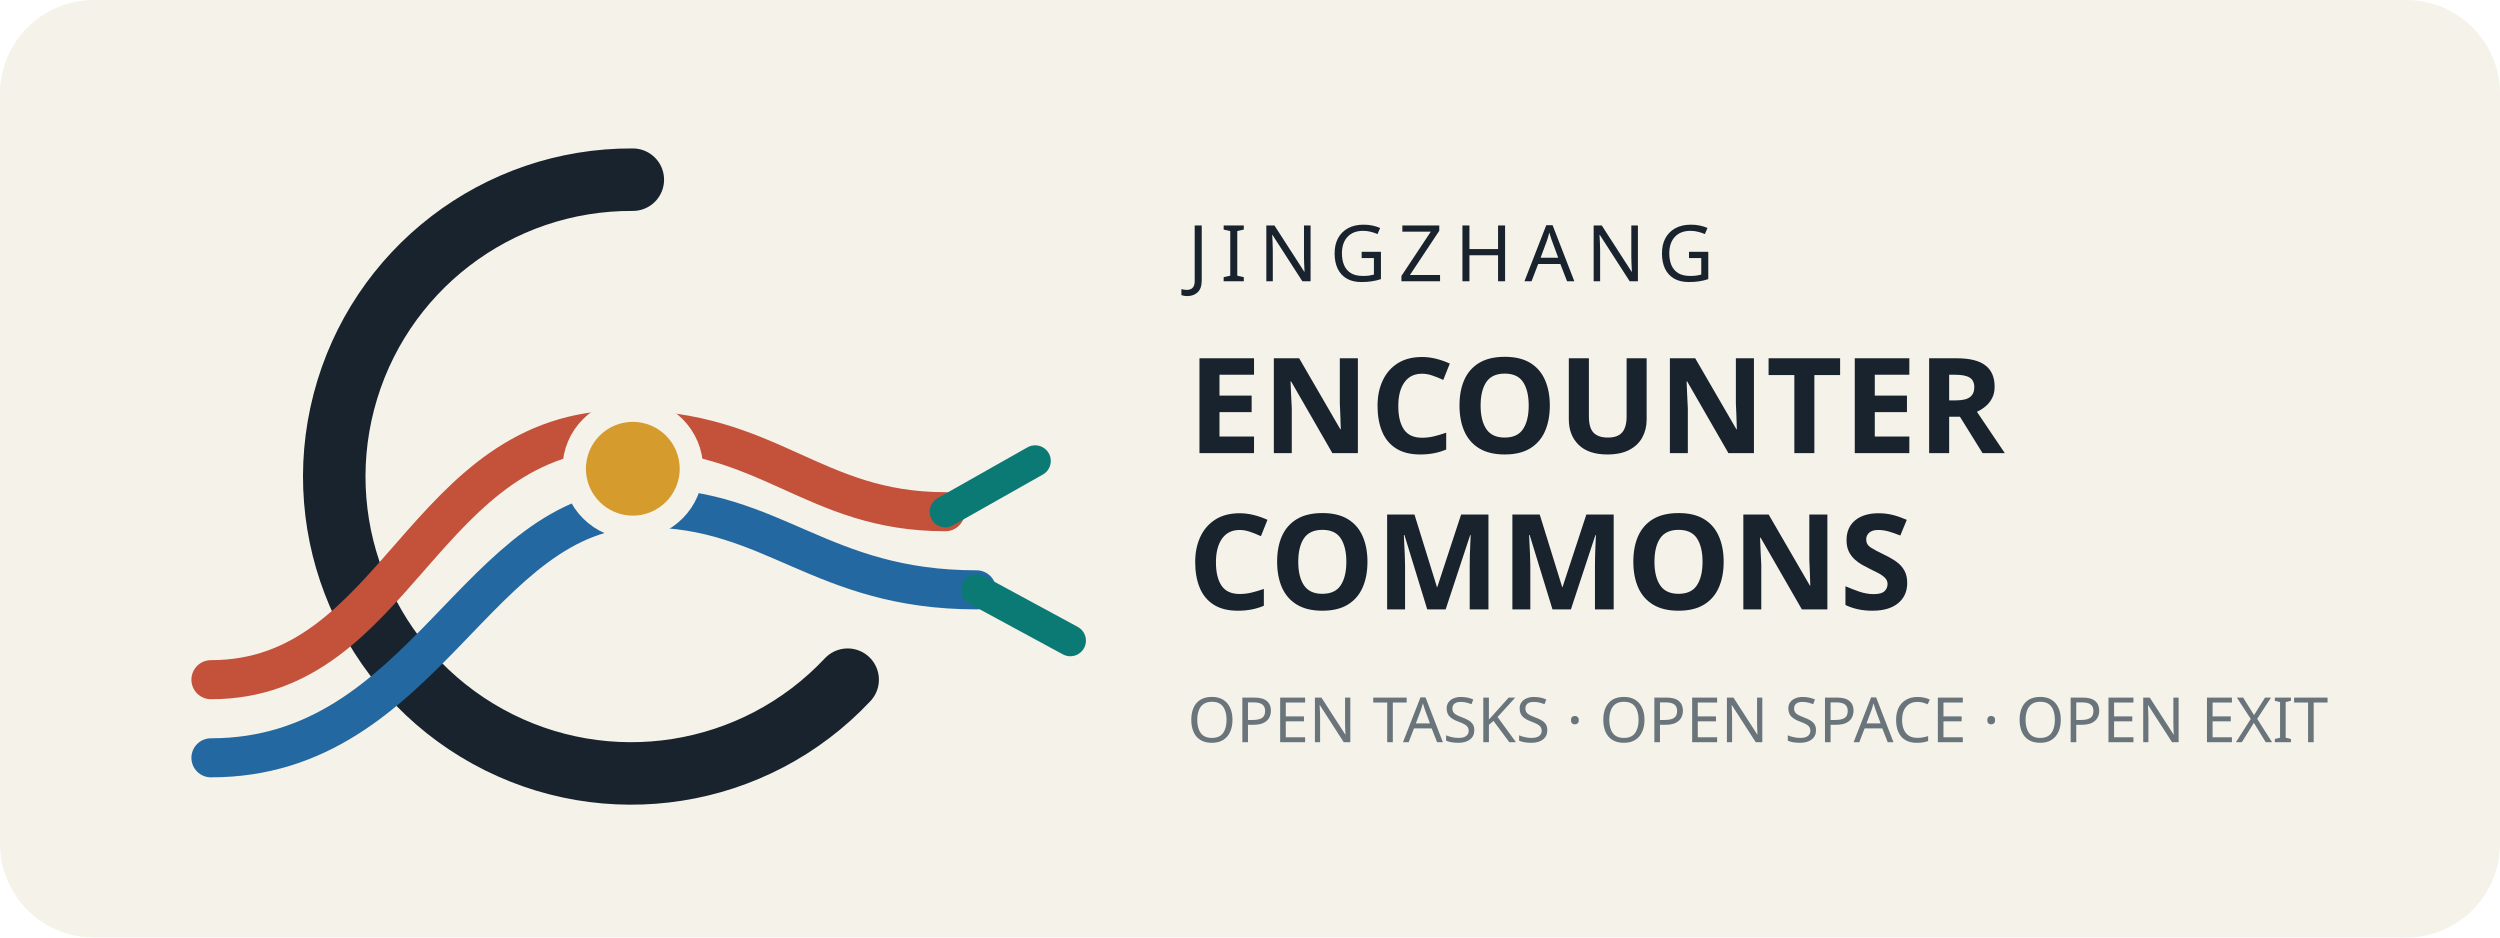
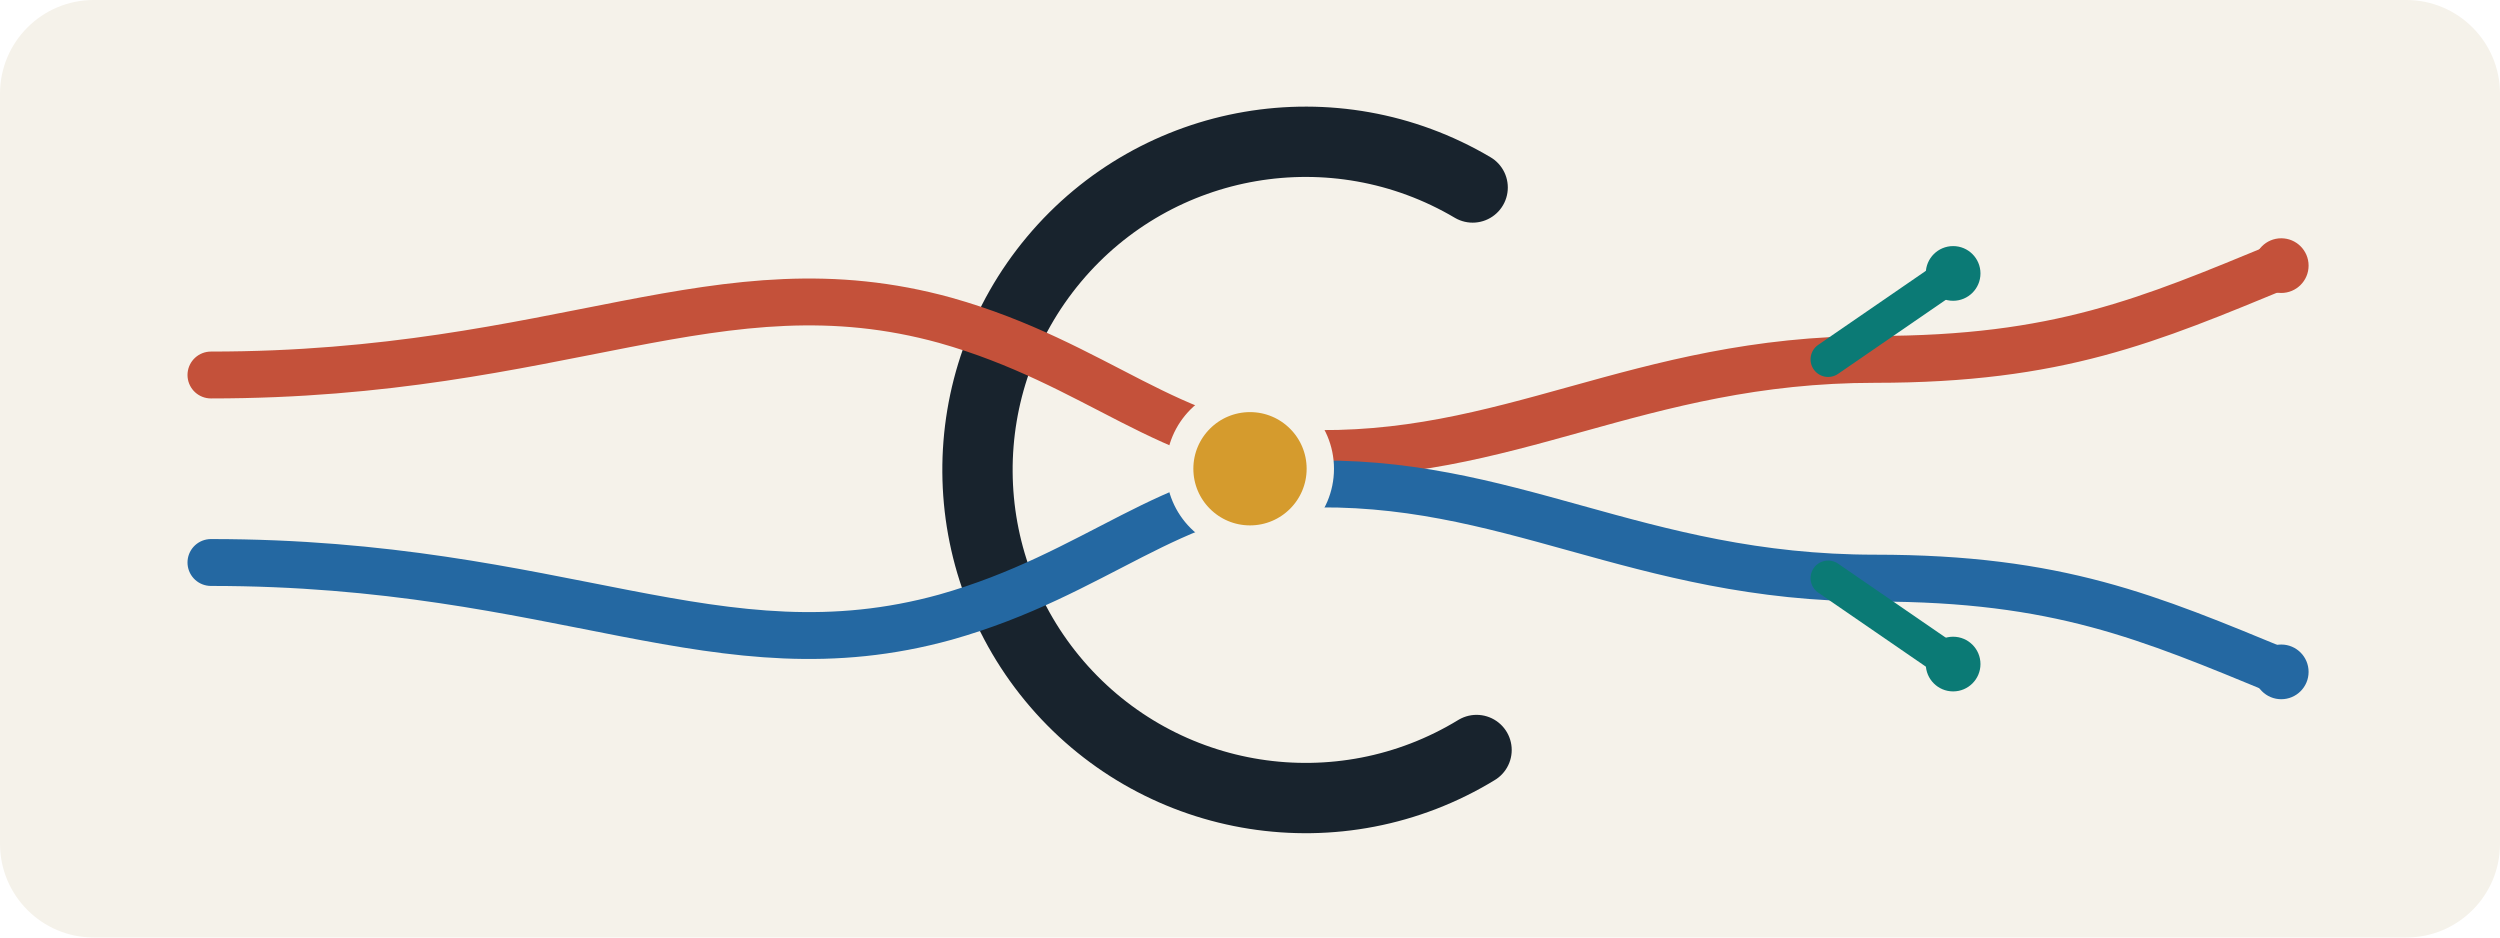
- <svg xmlns="http://www.w3.org/2000/svg" viewBox="0 0 640 240" role="img" aria-labelledby="title desc">
+ <svg xmlns="http://www.w3.org/2000/svg" viewBox="0 0 640 240" aria-hidden="true" focusable="false">
  <rect width="640" height="240" rx="24" fill="#F5F2EA" />
-   <g transform="translate(36 24)" fill="none" stroke-linecap="round" stroke-linejoin="round">
-     <path d="M126 22 A76 76 0 1 0 181 150" stroke="#18232D" stroke-width="16" />
-     <path d="M18 150 C66 150 72 86 124 86 C161 86 172 107 206 107" stroke="#C4513A" stroke-width="10" />
-     <path d="M18 170 C73 170 86 106 129 106 C162 106 174 127 214 127" stroke="#2468A2" stroke-width="10" />
-     <circle cx="126" cy="96" r="15" fill="#D59B2D" stroke="#F5F2EA" stroke-width="6" />
-     <path d="M206 107 L229 94 M214 127 L238 140" stroke="#0B7A75" stroke-width="8" />
-   </g>
-   <g fill="#18232D" font-family="Noto Sans, Arial, sans-serif">
-     <text x="304" y="72" font-size="20" letter-spacing="3">JINGZHANG</text>
-     <text x="304" y="116" font-size="34" font-weight="700">ENCOUNTER</text>
-     <text x="304" y="156" font-size="34" font-weight="700">COMMONS</text>
-     <text x="304" y="190" font-size="16" fill="#69757B">OPEN TASKS · OPEN SPACE · OPEN EXIT</text>
+   <g fill="none" stroke-linecap="round" stroke-linejoin="round">
+     <path d="M377 48 A84 84 0 1 0 378 192" stroke="#18232D" stroke-width="18" />
+     <path d="M54 96 C144 96 184 66 242 82 C281 93 300 115 333 116 C386 118 419 92 480 92 C527 92 550 82 584 68" stroke="#C4513A" stroke-width="12" />
+     <path d="M54 144 C144 144 184 174 242 158 C281 147 300 125 333 124 C386 122 419 148 480 148 C527 148 550 158 584 172" stroke="#2468A2" stroke-width="12" />
+     <circle cx="320" cy="120" r="18" fill="#D59B2D" stroke="#F5F2EA" stroke-width="7" />
+     <path d="M468 92 L500 70 M468 148 L500 170" stroke="#0B7A75" stroke-width="9" />
+     <circle cx="500" cy="70" r="7" fill="#0B7A75" />
+     <circle cx="500" cy="170" r="7" fill="#0B7A75" />
+     <circle cx="584" cy="68" r="7" fill="#C4513A" />
+     <circle cx="584" cy="172" r="7" fill="#2468A2" />
  </g>
</svg>
